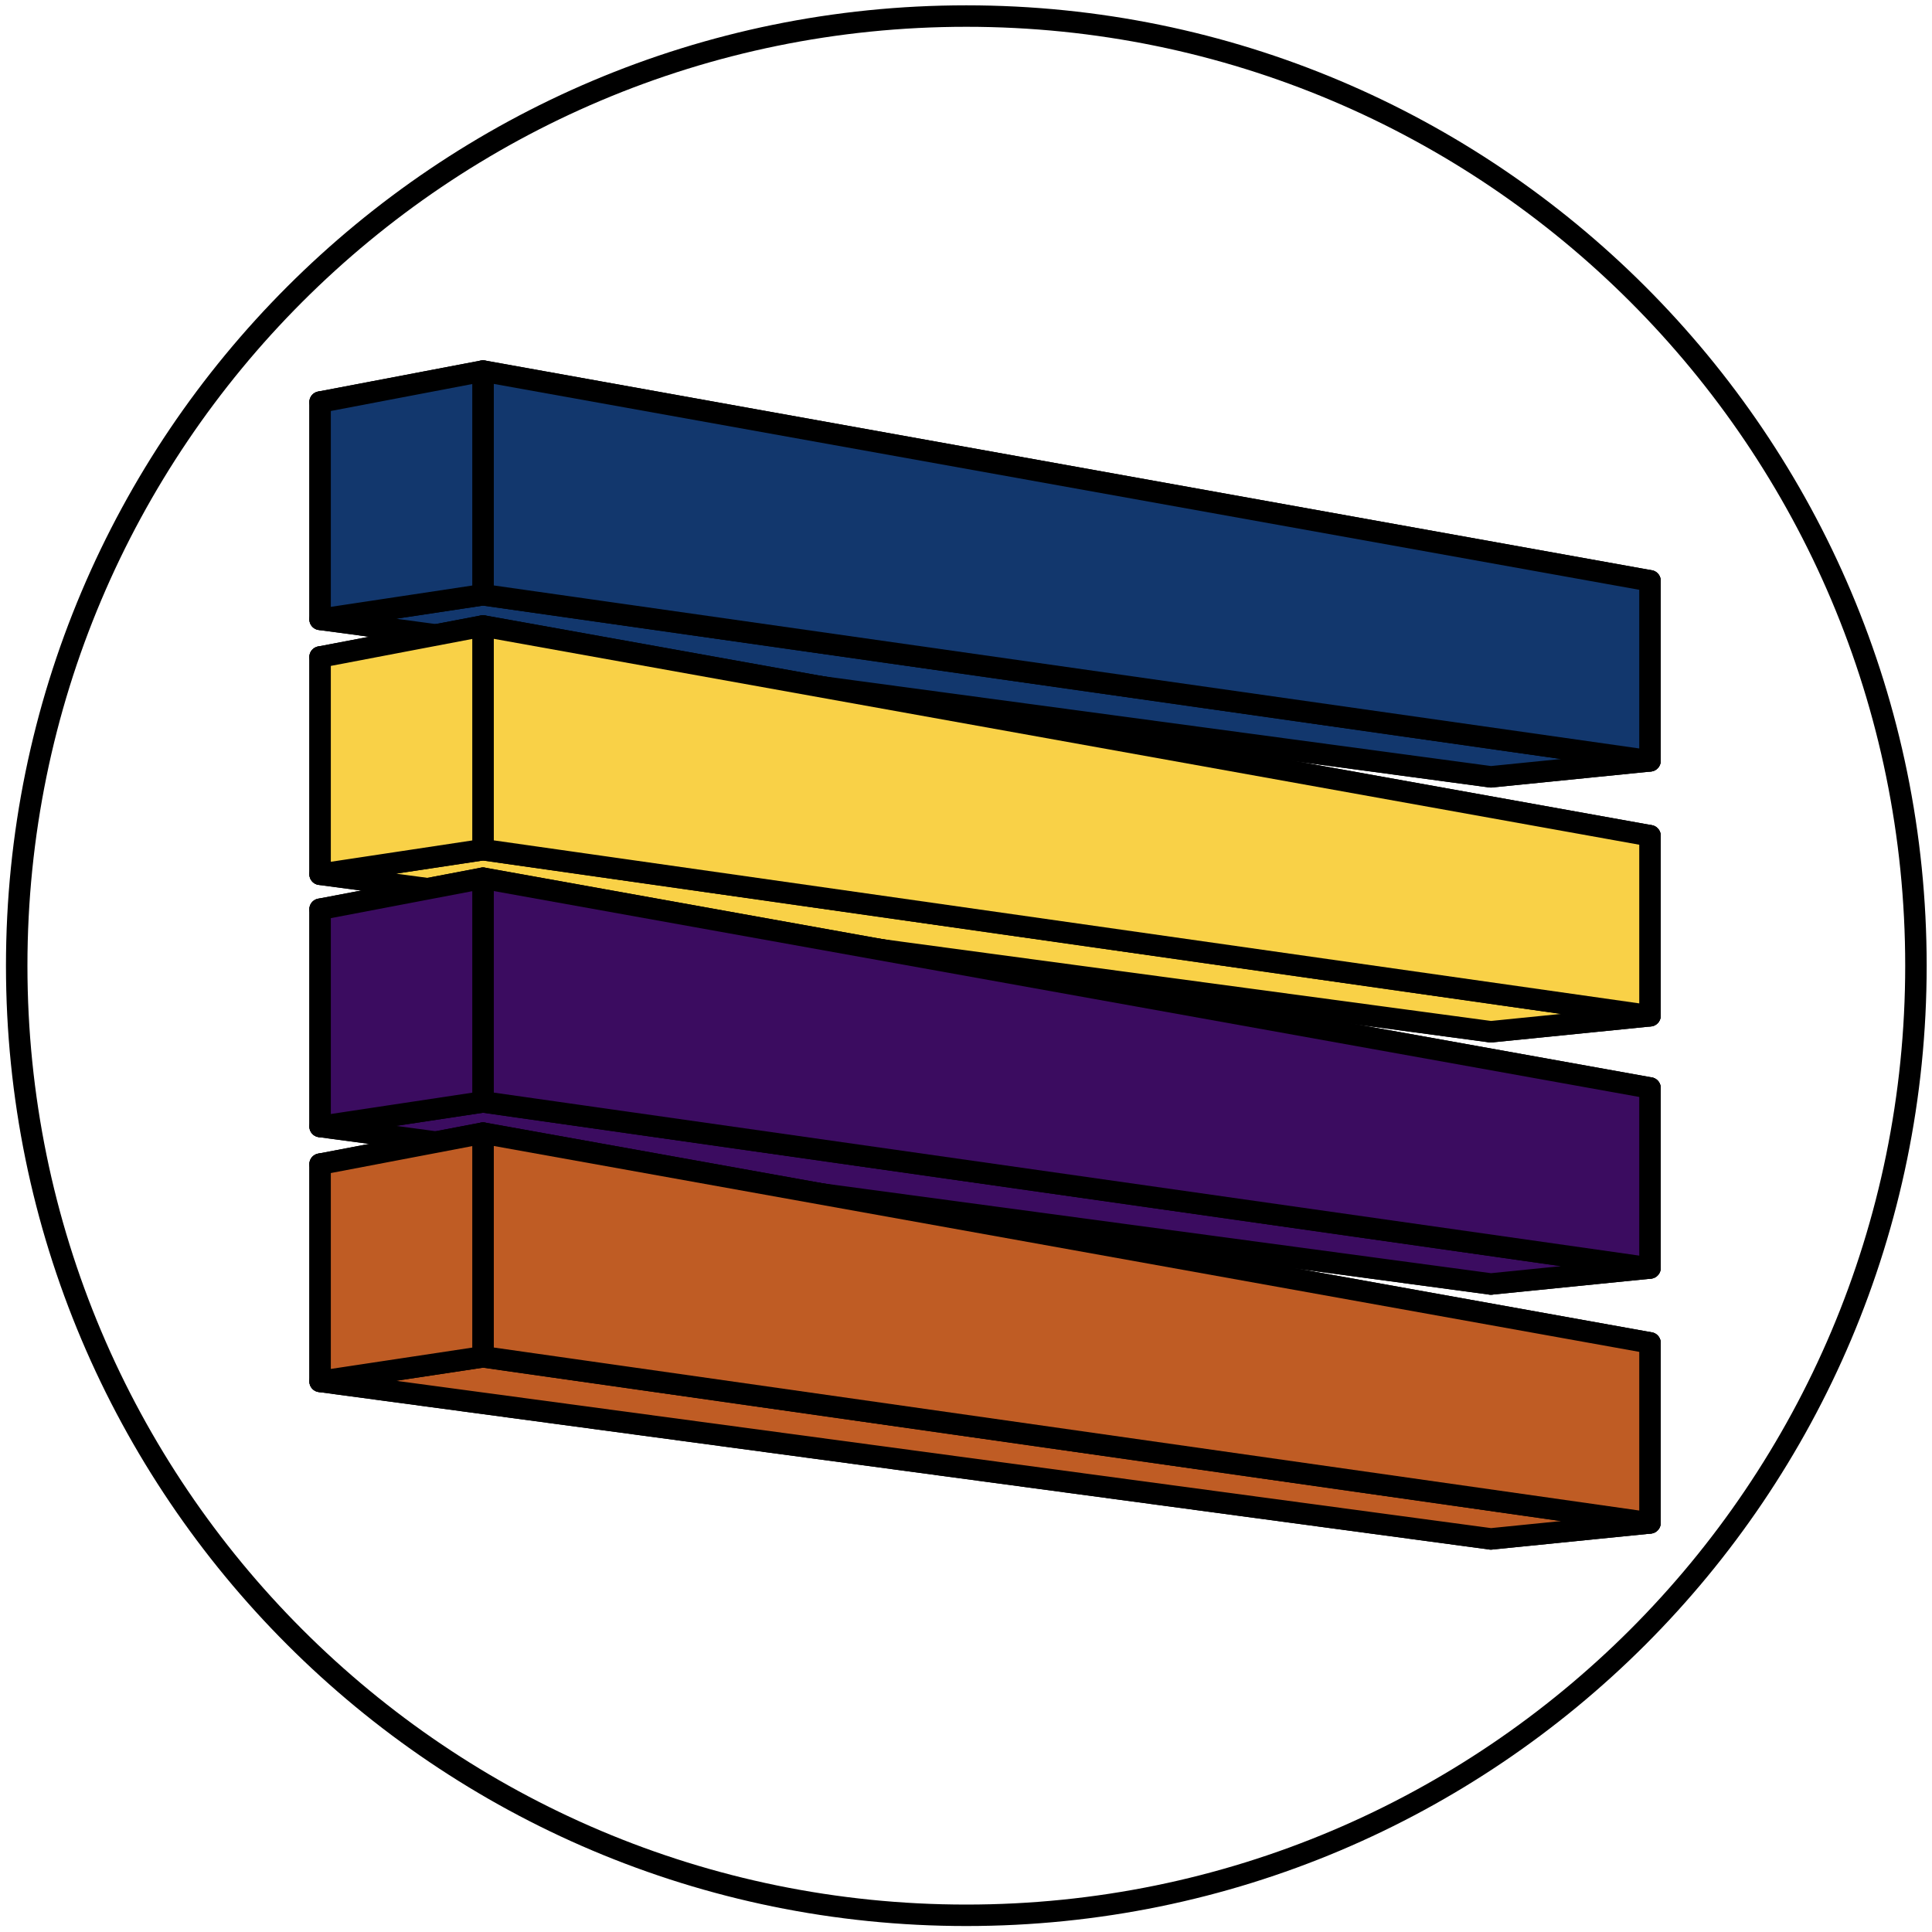
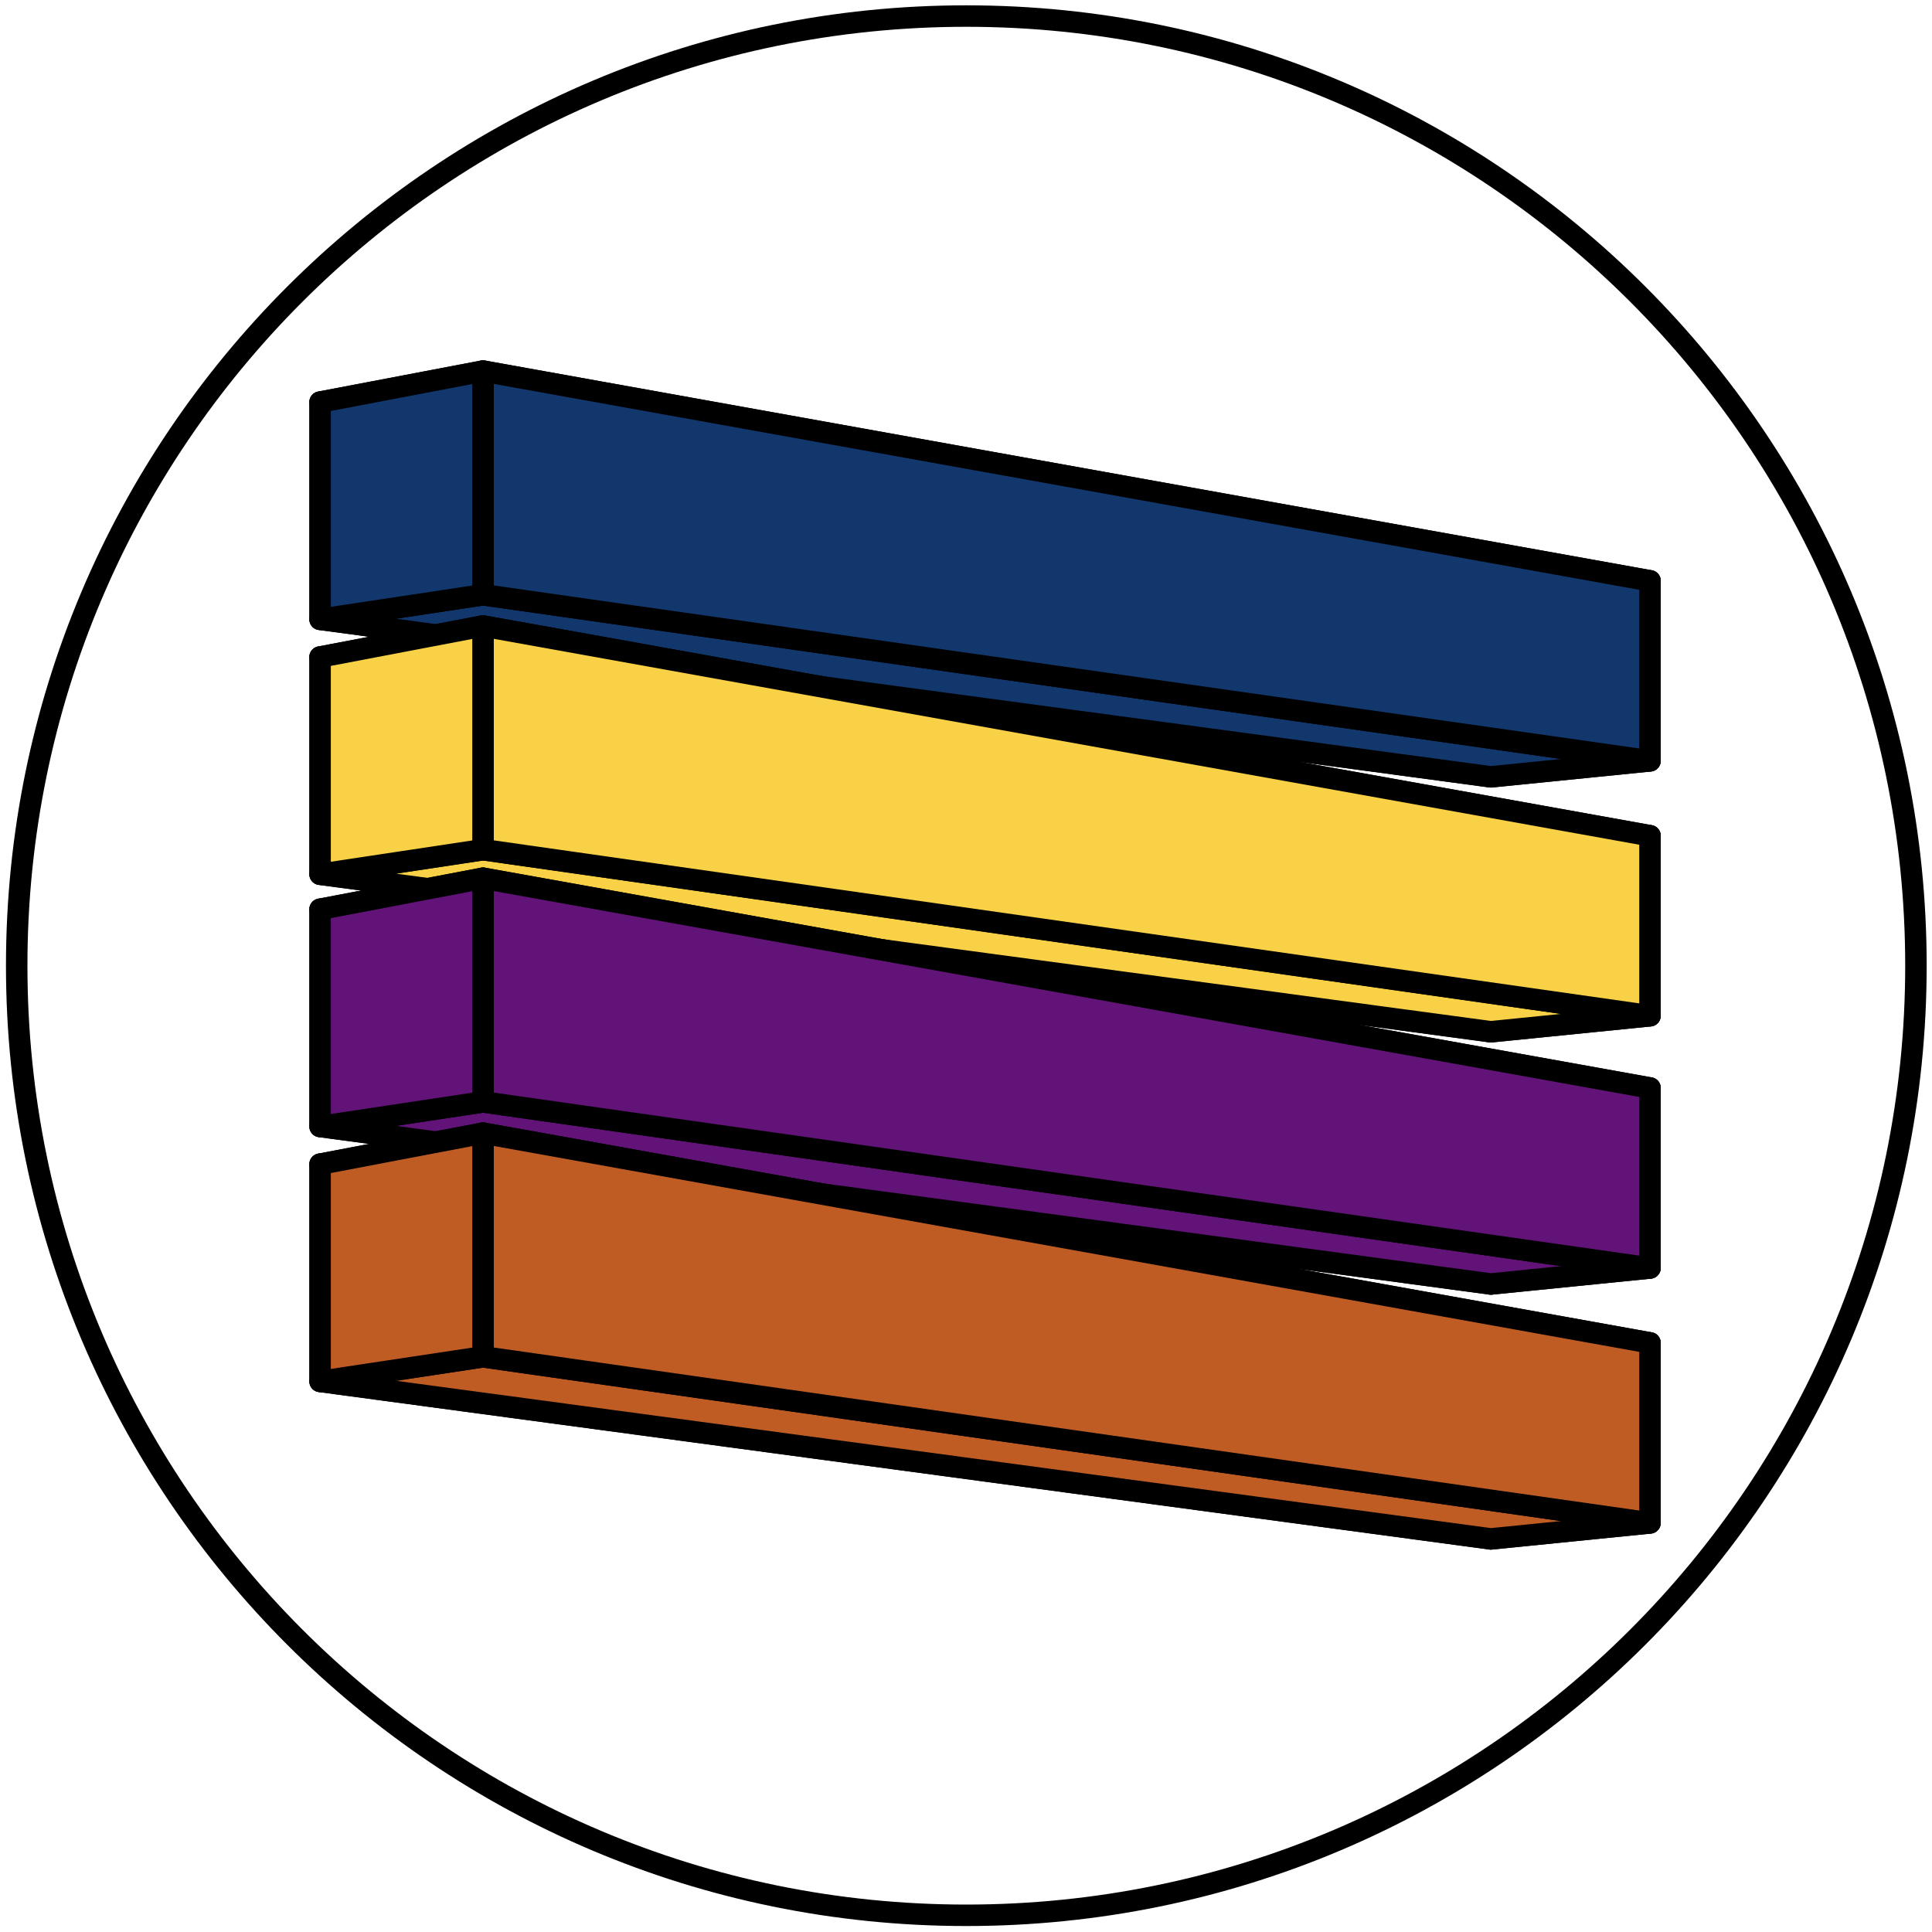
<svg xmlns="http://www.w3.org/2000/svg" width="16in" height="16in" viewBox="0 0 1440 1440" id="svg35987" version="1.1">
  <defs id="defs35989">
    </defs>
  <g id="layer1" transform="translate(0,387.6378)">
    <ellipse style="fill:none;fill-opacity:1;stroke:#000000;stroke-width:16;stroke-linecap:butt;stroke-linejoin:miter;stroke-miterlimit:14.4;stroke-dasharray:none;stroke-opacity:1" id="path36565" cx="720.239" cy="332.123" rx="707.79" ry="707.79" />
    <g id="g36583" style="fill:#12376d;fill-opacity:1;stroke:#000000;stroke-width:16;stroke-linecap:butt;stroke-linejoin:miter;stroke-miterlimit:14.4;stroke-dasharray:none;stroke-opacity:1">
      <path id="path36595" style="fill:#12376d;fill-opacity:1;fill-rule:evenodd;stroke:#000000;stroke-width:16;stroke-linecap:butt;stroke-linejoin:round;stroke-miterlimit:14.4;stroke-dasharray:none;stroke-opacity:1" d="m 1111.2,60.344 118.607,-15.066 0,134.166 -118.607,11.928 z" points="1229.807,45.278 1229.807,179.444 1111.2,191.372 1111.2,60.344 " />
      <path id="path36585" style="fill:#12376d;fill-opacity:1;fill-rule:evenodd;stroke:#000000;stroke-width:16;stroke-linecap:butt;stroke-linejoin:round;stroke-miterlimit:14.4;stroke-dasharray:none;stroke-opacity:1" d="m 238.579,-87.934 0,161.912 872.621,117.394 0,-131.028 z" points="238.579,73.978 1111.2,191.372 1111.2,60.344 238.579,-87.934 " />
      <path id="path36587" style="fill:#12376d;fill-opacity:1;fill-rule:evenodd;stroke:#000000;stroke-width:16;stroke-linecap:butt;stroke-linejoin:round;stroke-miterlimit:14.4;stroke-dasharray:none;stroke-opacity:1" d="M 238.579,-87.934 360.003,-111.07 1229.807,45.278 1111.2,60.344 Z" points="360.003,-111.07 1229.807,45.278 1111.2,60.344 238.579,-87.934 " />
      <path id="path36593" style="fill:#12376d;fill-opacity:1;fill-rule:evenodd;stroke:#000000;stroke-width:16;stroke-linecap:butt;stroke-linejoin:round;stroke-miterlimit:14.4;stroke-dasharray:none;stroke-opacity:1" d="M 238.579,73.978 360.003,55.661 1229.807,179.444 1111.2,191.372 Z" points="360.003,55.661 1229.807,179.444 1111.2,191.372 238.579,73.978 " />
      <path id="path36591" style="fill:#12376d;fill-opacity:1;fill-rule:evenodd;stroke:#000000;stroke-width:16;stroke-linecap:butt;stroke-linejoin:round;stroke-miterlimit:14.4;stroke-dasharray:none;stroke-opacity:1" d="m 360.003,-111.07 0,166.73 869.804,123.783 0,-134.166 z" points="360.003,55.661 1229.807,179.444 1229.807,45.278 360.003,-111.07 " />
      <path id="path36589" style="fill:#12376d;fill-opacity:1;fill-rule:evenodd;stroke:#000000;stroke-width:16;stroke-linecap:butt;stroke-linejoin:round;stroke-miterlimit:14.4;stroke-dasharray:none;stroke-opacity:1" d="m 238.579,-87.934 121.425,-23.136 0,166.73 -121.425,18.317 z" points="360.003,-111.07 360.003,55.661 238.579,73.978 238.579,-87.934 " />
    </g>
    <g style="fill:#f9d147;fill-opacity:1;stroke:#000000;stroke-width:16;stroke-linecap:butt;stroke-linejoin:miter;stroke-miterlimit:14.4;stroke-dasharray:none;stroke-opacity:1" id="g36727">
      <path points="1229.807,235.278 1229.807,369.444 1111.2,381.372 1111.2,250.344 " d="m 1111.2,250.344 118.607,-15.066 0,134.166 -118.607,11.928 z" style="fill:#f9d147;fill-opacity:1;fill-rule:evenodd;stroke:#000000;stroke-width:16;stroke-linecap:butt;stroke-linejoin:round;stroke-miterlimit:14.4;stroke-dasharray:none;stroke-opacity:1" id="path36729" />
      <path points="238.579,263.978 1111.2,381.372 1111.2,250.344 238.579,102.066 " d="m 238.579,102.066 0,161.912 872.621,117.394 0,-131.028 z" style="fill:#f9d147;fill-opacity:1;fill-rule:evenodd;stroke:#000000;stroke-width:16;stroke-linecap:butt;stroke-linejoin:round;stroke-miterlimit:14.4;stroke-dasharray:none;stroke-opacity:1" id="path36731" />
      <path points="360.003,78.93 1229.807,235.278 1111.2,250.344 238.579,102.066 " d="M 238.579,102.066 360.003,78.93 1229.807,235.278 1111.2,250.344 Z" style="fill:#f9d147;fill-opacity:1;fill-rule:evenodd;stroke:#000000;stroke-width:16;stroke-linecap:butt;stroke-linejoin:round;stroke-miterlimit:14.4;stroke-dasharray:none;stroke-opacity:1" id="path36733" />
      <path points="360.003,245.661 1229.807,369.444 1111.2,381.372 238.579,263.978 " d="m 238.579,263.978 121.425,-18.317 869.804,123.783 -118.607,11.928 z" style="fill:#f9d147;fill-opacity:1;fill-rule:evenodd;stroke:#000000;stroke-width:16;stroke-linecap:butt;stroke-linejoin:round;stroke-miterlimit:14.4;stroke-dasharray:none;stroke-opacity:1" id="path36735" />
      <path points="360.003,245.661 1229.807,369.444 1229.807,235.278 360.003,78.93 " d="m 360.003,78.93 0,166.73 869.804,123.783 0,-134.166 z" style="fill:#f9d147;fill-opacity:1;fill-rule:evenodd;stroke:#000000;stroke-width:16;stroke-linecap:butt;stroke-linejoin:round;stroke-miterlimit:14.4;stroke-dasharray:none;stroke-opacity:1" id="path36737" />
      <path points="360.003,78.93 360.003,245.661 238.579,263.978 238.579,102.066 " d="m 238.579,102.066 121.425,-23.136 0,166.73 -121.425,18.317 z" style="fill:#f9d147;fill-opacity:1;fill-rule:evenodd;stroke:#000000;stroke-width:16;stroke-linecap:butt;stroke-linejoin:round;stroke-miterlimit:14.4;stroke-dasharray:none;stroke-opacity:1" id="path36739" />
    </g>
-     <g style="fill:#3b0c60;fill-opacity:1;stroke:#000000;stroke-width:16;stroke-linecap:butt;stroke-linejoin:miter;stroke-miterlimit:14.4;stroke-dasharray:none;stroke-opacity:1" id="g36743">
-       <path points="1229.807,423.278 1229.807,557.444 1111.2,569.372 1111.2,438.344 " d="m 1111.2,438.344 118.607,-15.066 0,134.166 -118.607,11.928 z" style="fill:#3b0c60;fill-opacity:1;fill-rule:evenodd;stroke:#000000;stroke-width:16;stroke-linecap:butt;stroke-linejoin:round;stroke-miterlimit:14.4;stroke-dasharray:none;stroke-opacity:1" id="path36745" />
-       <path points="238.579,451.978 1111.2,569.372 1111.2,438.344 238.579,290.066 " d="m 238.579,290.066 0,161.912 872.621,117.394 0,-131.028 z" style="fill:#3b0c60;fill-opacity:1;fill-rule:evenodd;stroke:#000000;stroke-width:16;stroke-linecap:butt;stroke-linejoin:round;stroke-miterlimit:14.4;stroke-dasharray:none;stroke-opacity:1" id="path36747" />
-       <path points="360.003,266.93 1229.807,423.278 1111.2,438.344 238.579,290.066 " d="M 238.579,290.066 360.003,266.93 1229.807,423.278 1111.2,438.344 Z" style="fill:#3b0c60;fill-opacity:1;fill-rule:evenodd;stroke:#000000;stroke-width:16;stroke-linecap:butt;stroke-linejoin:round;stroke-miterlimit:14.4;stroke-dasharray:none;stroke-opacity:1" id="path36749" />
-       <path points="360.003,433.661 1229.807,557.444 1111.2,569.372 238.579,451.978 " d="m 238.579,451.978 121.425,-18.317 869.804,123.783 -118.607,11.928 z" style="fill:#3b0c60;fill-opacity:1;fill-rule:evenodd;stroke:#000000;stroke-width:16;stroke-linecap:butt;stroke-linejoin:round;stroke-miterlimit:14.4;stroke-dasharray:none;stroke-opacity:1" id="path36751" />
-       <path points="360.003,433.661 1229.807,557.444 1229.807,423.278 360.003,266.93 " d="m 360.003,266.93 0,166.73 869.804,123.783 0,-134.166 z" style="fill:#3b0c60;fill-opacity:1;fill-rule:evenodd;stroke:#000000;stroke-width:16;stroke-linecap:butt;stroke-linejoin:round;stroke-miterlimit:14.4;stroke-dasharray:none;stroke-opacity:1" id="path36753" />
-       <path points="360.003,266.93 360.003,433.661 238.579,451.978 238.579,290.066 " d="m 238.579,290.066 121.425,-23.136 0,166.73 -121.425,18.317 z" style="fill:#3b0c60;fill-opacity:1;fill-rule:evenodd;stroke:#000000;stroke-width:16;stroke-linecap:butt;stroke-linejoin:round;stroke-miterlimit:14.4;stroke-dasharray:none;stroke-opacity:1" id="path36755" />
+     <g style="fill:#611378;fill-opacity:1;stroke:#000000;stroke-width:16;stroke-linecap:butt;stroke-linejoin:miter;stroke-miterlimit:14.4;stroke-dasharray:none;stroke-opacity:1" id="g36743">
+       <path points="1229.807,423.278 1229.807,557.444 1111.2,569.372 1111.2,438.344 " d="m 1111.2,438.344 118.607,-15.066 0,134.166 -118.607,11.928 z" style="fill:#611378;fill-opacity:1;fill-rule:evenodd;stroke:#000000;stroke-width:16;stroke-linecap:butt;stroke-linejoin:round;stroke-miterlimit:14.4;stroke-dasharray:none;stroke-opacity:1" id="path36745" />
+       <path points="238.579,451.978 1111.2,569.372 1111.2,438.344 238.579,290.066 " d="m 238.579,290.066 0,161.912 872.621,117.394 0,-131.028 z" style="fill:#611378;fill-opacity:1;fill-rule:evenodd;stroke:#000000;stroke-width:16;stroke-linecap:butt;stroke-linejoin:round;stroke-miterlimit:14.4;stroke-dasharray:none;stroke-opacity:1" id="path36747" />
+       <path points="360.003,266.93 1229.807,423.278 1111.2,438.344 238.579,290.066 " d="M 238.579,290.066 360.003,266.93 1229.807,423.278 1111.2,438.344 Z" style="fill:#611378;fill-opacity:1;fill-rule:evenodd;stroke:#000000;stroke-width:16;stroke-linecap:butt;stroke-linejoin:round;stroke-miterlimit:14.4;stroke-dasharray:none;stroke-opacity:1" id="path36749" />
+       <path points="360.003,433.661 1229.807,557.444 1111.2,569.372 238.579,451.978 " d="m 238.579,451.978 121.425,-18.317 869.804,123.783 -118.607,11.928 z" style="fill:#611378;fill-opacity:1;fill-rule:evenodd;stroke:#000000;stroke-width:16;stroke-linecap:butt;stroke-linejoin:round;stroke-miterlimit:14.4;stroke-dasharray:none;stroke-opacity:1" id="path36751" />
+       <path points="360.003,433.661 1229.807,557.444 1229.807,423.278 360.003,266.93 " d="m 360.003,266.93 0,166.73 869.804,123.783 0,-134.166 z" style="fill:#611378;fill-opacity:1;fill-rule:evenodd;stroke:#000000;stroke-width:16;stroke-linecap:butt;stroke-linejoin:round;stroke-miterlimit:14.4;stroke-dasharray:none;stroke-opacity:1" id="path36753" />
+       <path points="360.003,266.93 360.003,433.661 238.579,451.978 238.579,290.066 " d="m 238.579,290.066 121.425,-23.136 0,166.73 -121.425,18.317 z" style="fill:#611378;fill-opacity:1;fill-rule:evenodd;stroke:#000000;stroke-width:16;stroke-linecap:butt;stroke-linejoin:round;stroke-miterlimit:14.4;stroke-dasharray:none;stroke-opacity:1" id="path36755" />
    </g>
    <g id="g36757" style="fill:#bf5c24;fill-opacity:1;stroke:#000000;stroke-width:16;stroke-linecap:butt;stroke-linejoin:miter;stroke-miterlimit:14.4;stroke-dasharray:none;stroke-opacity:1">
      <path id="path36759" style="fill:#bf5c24;fill-opacity:1;fill-rule:evenodd;stroke:#000000;stroke-width:16;stroke-linecap:butt;stroke-linejoin:round;stroke-miterlimit:14.4;stroke-dasharray:none;stroke-opacity:1" d="m 1111.2,628.344 118.607,-15.066 0,134.166 -118.607,11.928 z" points="1229.807,613.278 1229.807,747.444 1111.2,759.372 1111.2,628.344 " />
      <path id="path36761" style="fill:#bf5c24;fill-opacity:1;fill-rule:evenodd;stroke:#000000;stroke-width:16;stroke-linecap:butt;stroke-linejoin:round;stroke-miterlimit:14.4;stroke-dasharray:none;stroke-opacity:1" d="m 238.579,480.066 0,161.912 872.621,117.394 0,-131.028 z" points="238.579,641.978 1111.2,759.372 1111.2,628.344 238.579,480.066 " />
      <path id="path36763" style="fill:#bf5c24;fill-opacity:1;fill-rule:evenodd;stroke:#000000;stroke-width:16;stroke-linecap:butt;stroke-linejoin:round;stroke-miterlimit:14.4;stroke-dasharray:none;stroke-opacity:1" d="M 238.579,480.066 360.003,456.93 1229.807,613.278 1111.2,628.344 Z" points="360.003,456.93 1229.807,613.278 1111.2,628.344 238.579,480.066 " />
      <path id="path36765" style="fill:#bf5c24;fill-opacity:1;fill-rule:evenodd;stroke:#000000;stroke-width:16;stroke-linecap:butt;stroke-linejoin:round;stroke-miterlimit:14.4;stroke-dasharray:none;stroke-opacity:1" d="m 238.579,641.978 121.425,-18.317 869.804,123.783 -118.607,11.928 z" points="360.003,623.661 1229.807,747.444 1111.2,759.372 238.579,641.978 " />
      <path id="path36767" style="fill:#bf5c24;fill-opacity:1;fill-rule:evenodd;stroke:#000000;stroke-width:16;stroke-linecap:butt;stroke-linejoin:round;stroke-miterlimit:14.4;stroke-dasharray:none;stroke-opacity:1" d="m 360.003,456.93 0,166.73 869.804,123.783 0,-134.166 z" points="360.003,623.661 1229.807,747.444 1229.807,613.278 360.003,456.93 " />
      <path id="path36769" style="fill:#bf5c24;fill-opacity:1;fill-rule:evenodd;stroke:#000000;stroke-width:16;stroke-linecap:butt;stroke-linejoin:round;stroke-miterlimit:14.4;stroke-dasharray:none;stroke-opacity:1" d="m 238.579,480.066 121.425,-23.136 0,166.73 -121.425,18.317 z" points="360.003,456.93 360.003,623.661 238.579,641.978 238.579,480.066 " />
    </g>
  </g>
</svg>
